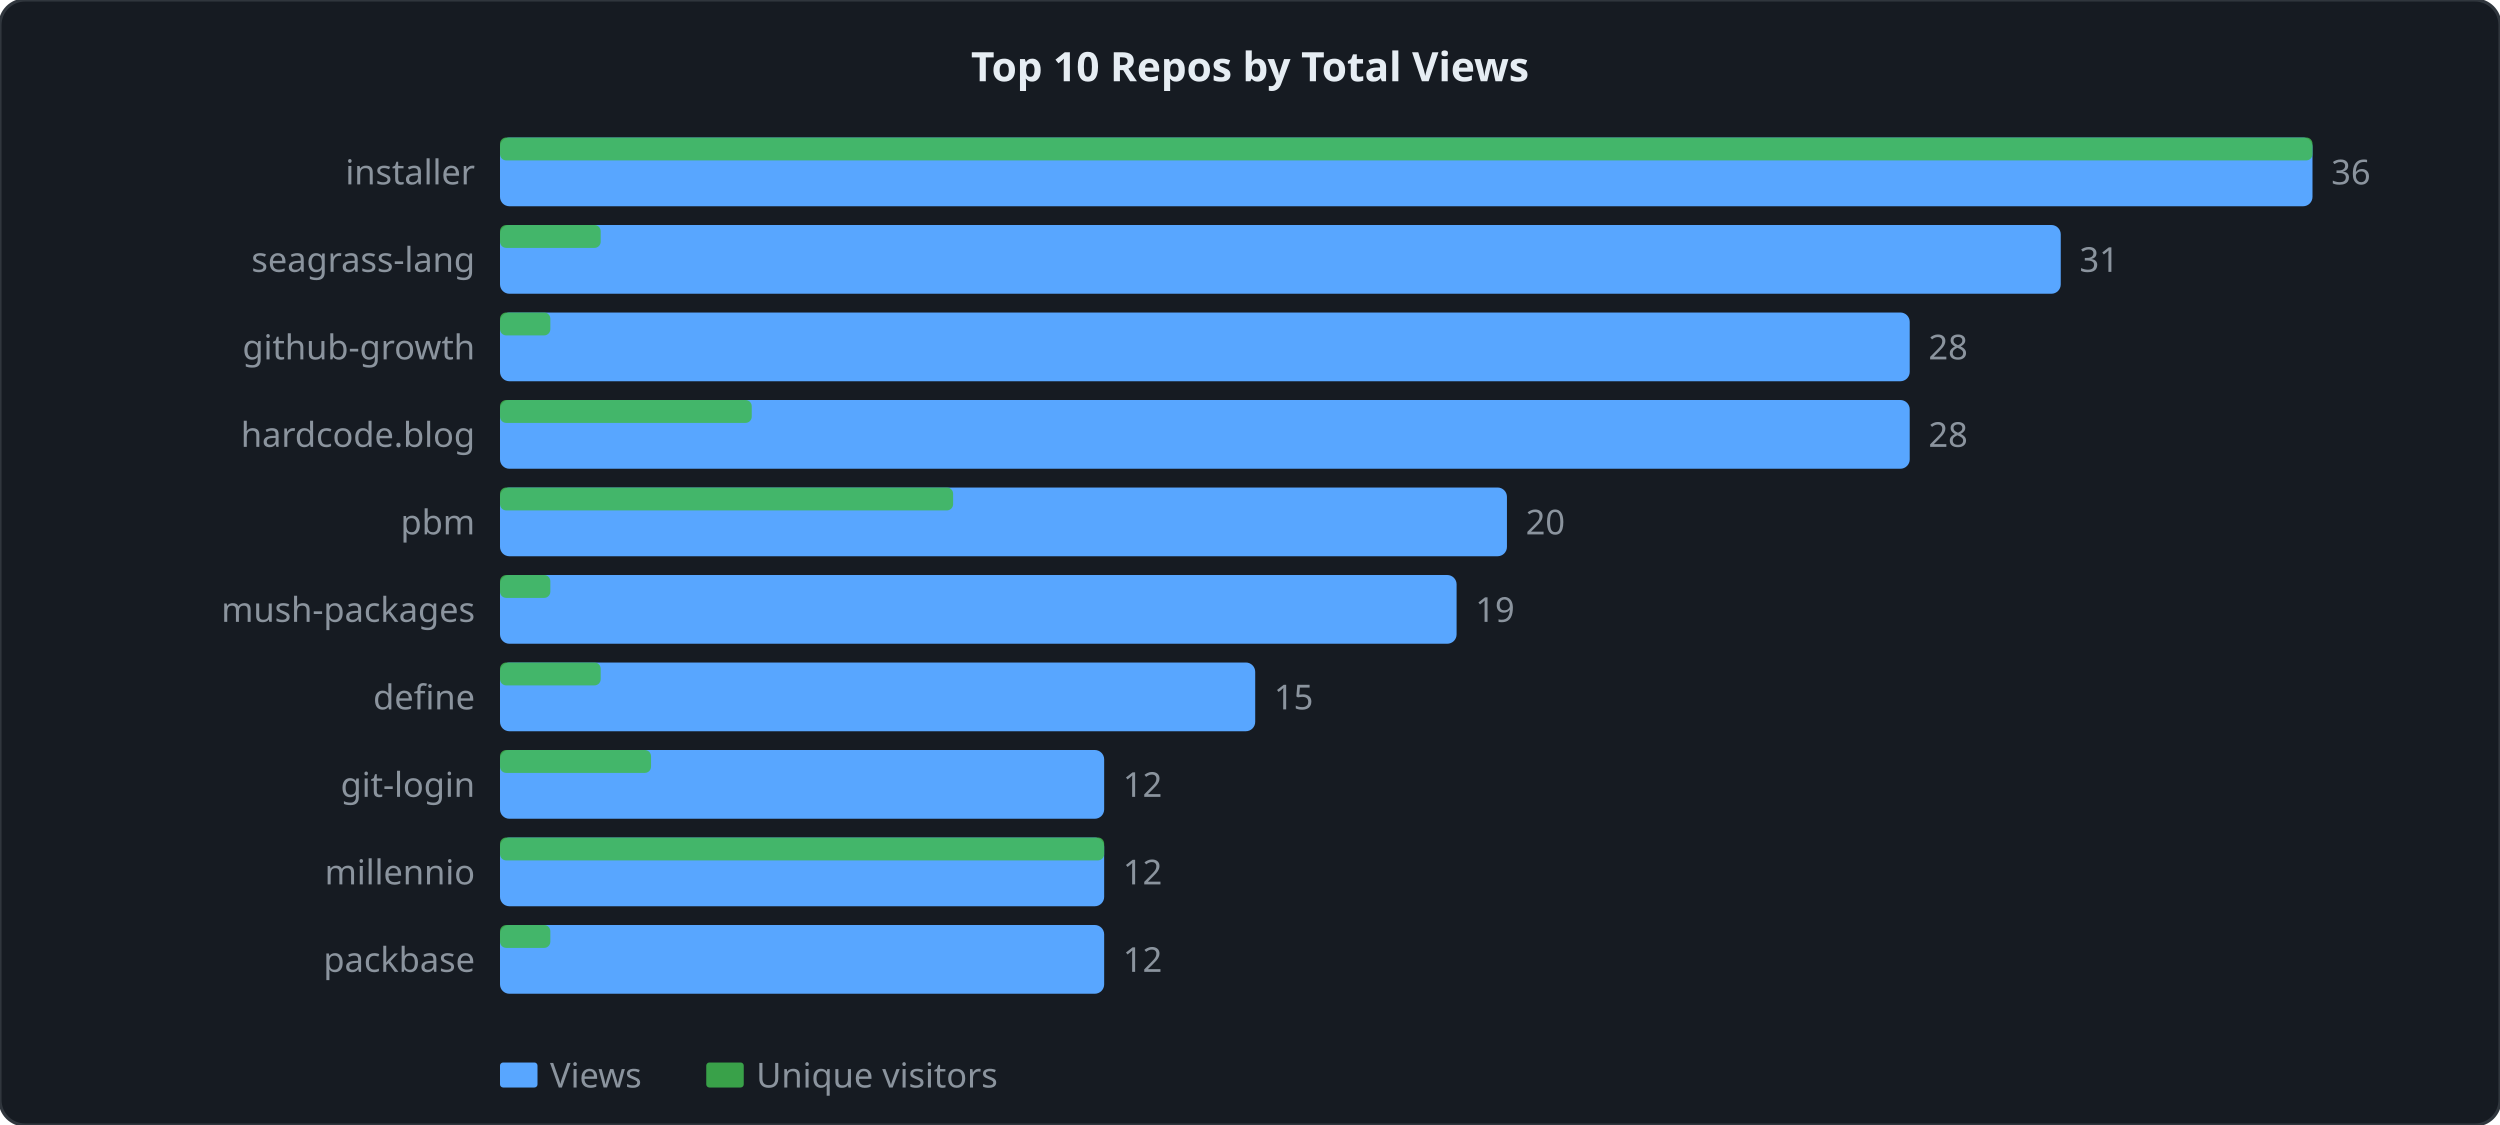
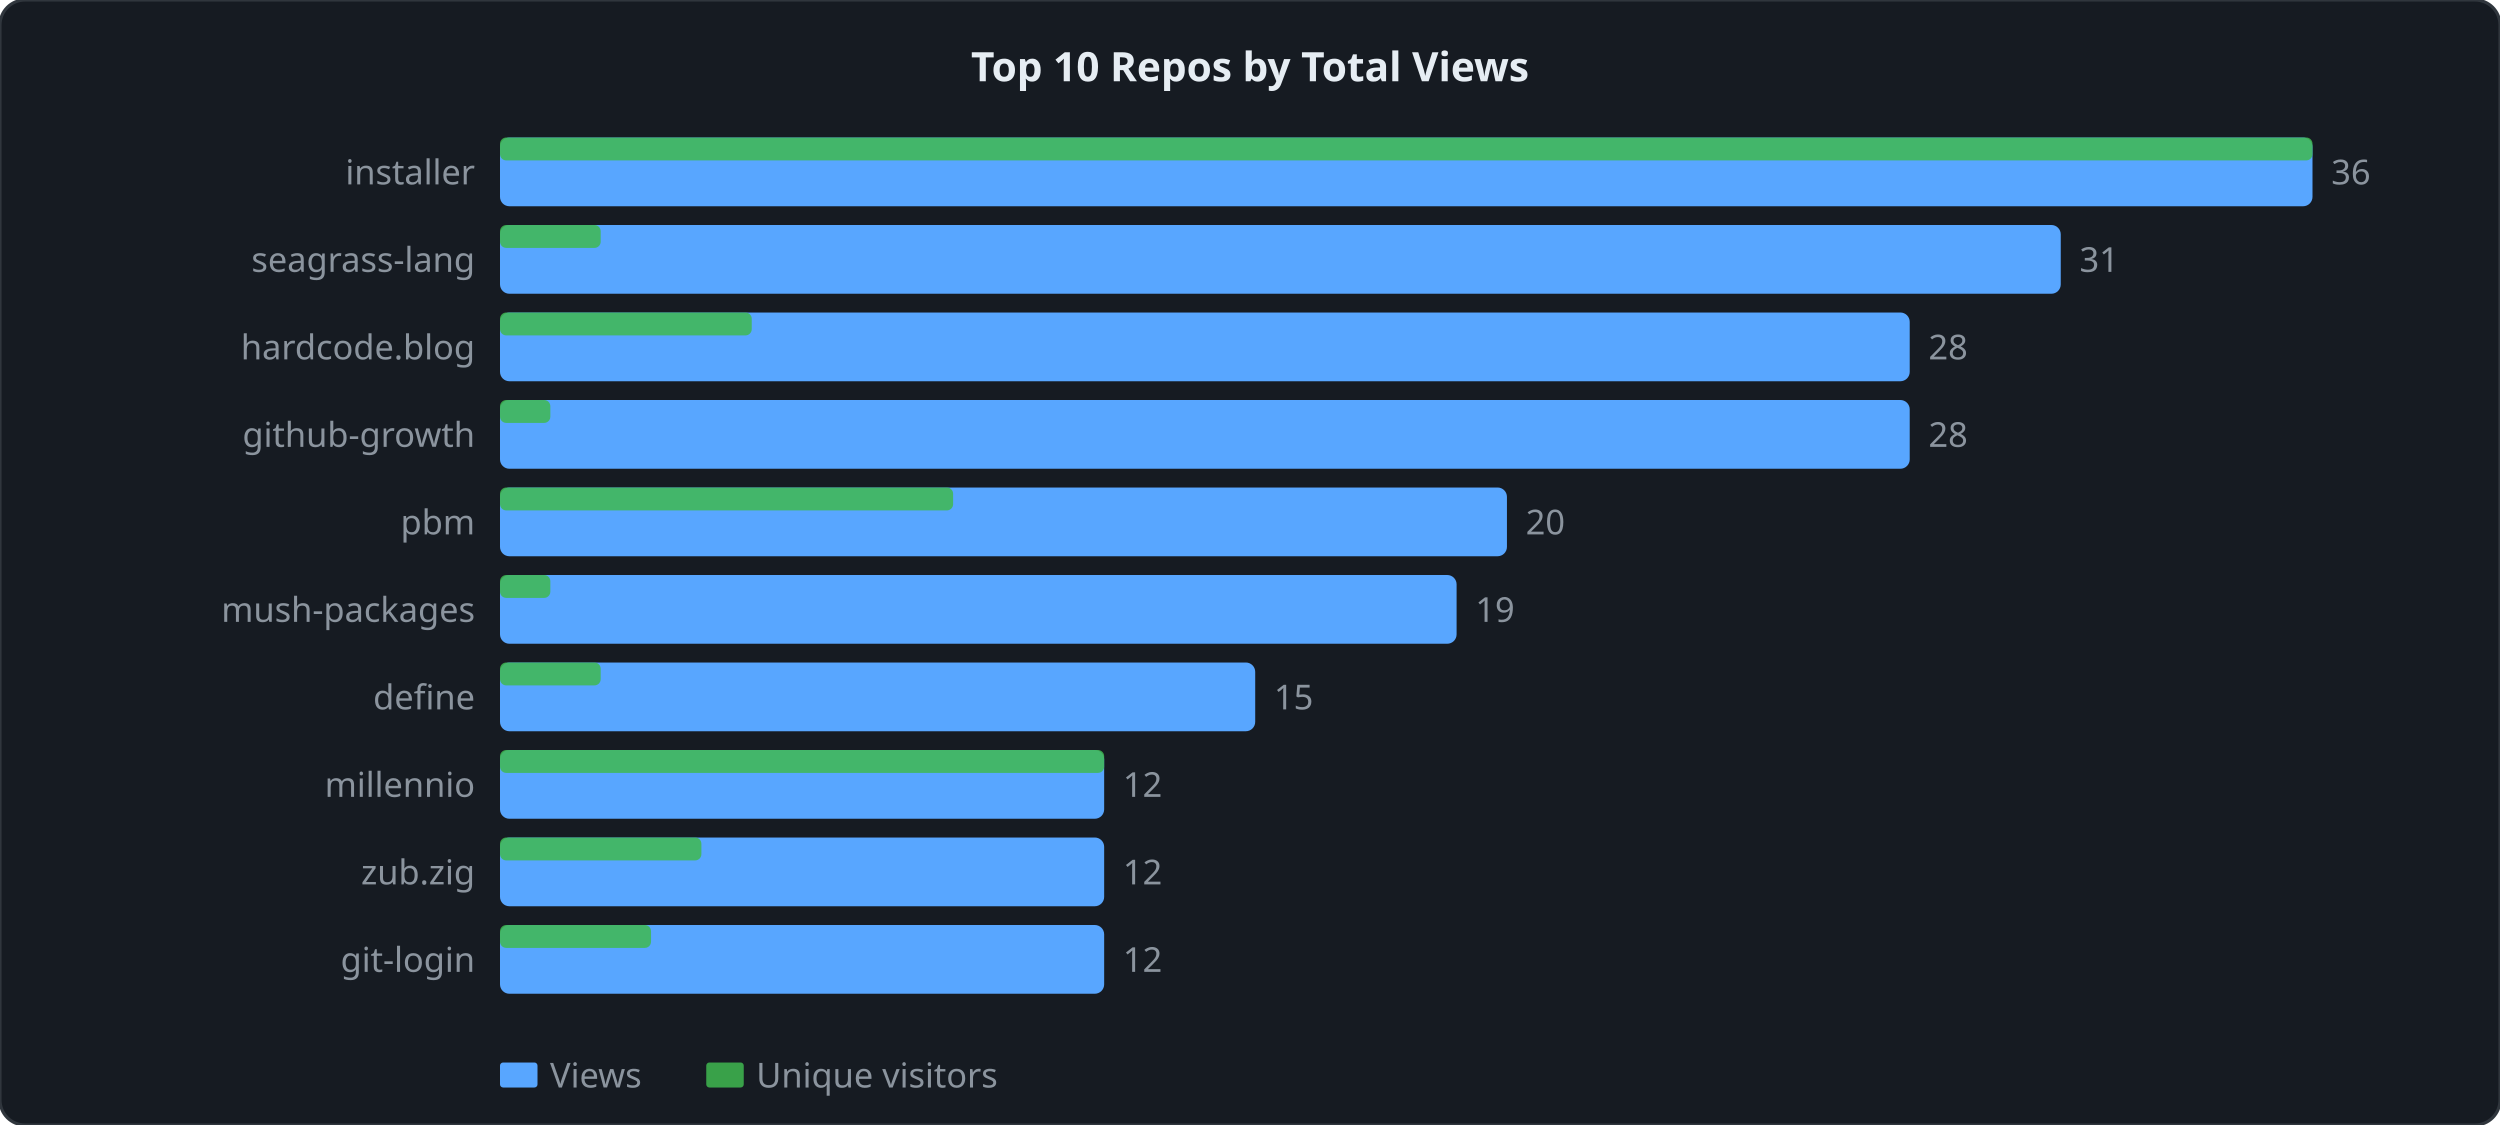
<svg xmlns="http://www.w3.org/2000/svg" width="800" height="360" viewBox="0 0 800 360">
  <style>
  .lbl { font: 11px sans-serif; fill: #8b949e; }
  .ttl { font: bold 13px sans-serif; fill: #e6edf3; }
  .grid { stroke: #21262d; stroke-width: 1; }
  .axis { stroke: #30363d; stroke-width: 1; fill: none; }
  .lv  { fill: none; stroke: #58a6ff;   stroke-width: 2; stroke-linejoin: round; stroke-linecap: round; }
  .lu  { fill: none; stroke: #3fb950; stroke-width: 2; stroke-linejoin: round; stroke-linecap: round; stroke-dasharray: 4 2; }
</style>
  <rect width="800" height="360" rx="8" ry="8" fill="#161b22" stroke="#30363d" stroke-width="1" />
  <text x="400" y="26" text-anchor="middle" class="ttl">Top 10 Repos by Total Views</text>
  <rect x="160" y="44" width="580" height="22" fill="#58a6ff" rx="3" />
  <rect x="160" y="44" width="580" height="7.333" fill="#3fb950" rx="2" opacity="0.85" />
  <text x="152" y="59" text-anchor="end" class="lbl">installer</text>
  <text x="746" y="59" class="lbl">36</text>
  <rect x="160" y="72" width="499.444" height="22" fill="#58a6ff" rx="3" />
  <rect x="160" y="72" width="32.222" height="7.333" fill="#3fb950" rx="2" opacity="0.85" />
  <text x="152" y="87" text-anchor="end" class="lbl">seagrass-lang</text>
  <text x="665.444" y="87" class="lbl">31</text>
  <rect x="160" y="100" width="451.111" height="22" fill="#58a6ff" rx="3" />
-   <rect x="160" y="100" width="16.111" height="7.333" fill="#3fb950" rx="2" opacity="0.85" />
-   <text x="152" y="115" text-anchor="end" class="lbl">github-growth</text>
+   <rect x="160" y="100" width="80.556" height="7.333" fill="#3fb950" rx="2" opacity="0.85" />
+   <text x="152" y="115" text-anchor="end" class="lbl">hardcode.blog</text>
  <text x="617.111" y="115" class="lbl">28</text>
  <rect x="160" y="128" width="451.111" height="22" fill="#58a6ff" rx="3" />
-   <rect x="160" y="128" width="80.556" height="7.333" fill="#3fb950" rx="2" opacity="0.85" />
-   <text x="152" y="143" text-anchor="end" class="lbl">hardcode.blog</text>
+   <rect x="160" y="128" width="16.111" height="7.333" fill="#3fb950" rx="2" opacity="0.85" />
+   <text x="152" y="143" text-anchor="end" class="lbl">github-growth</text>
  <text x="617.111" y="143" class="lbl">28</text>
  <rect x="160" y="156" width="322.222" height="22" fill="#58a6ff" rx="3" />
  <rect x="160" y="156" width="145" height="7.333" fill="#3fb950" rx="2" opacity="0.85" />
  <text x="152" y="171" text-anchor="end" class="lbl">pbm</text>
  <text x="488.222" y="171" class="lbl">20</text>
  <rect x="160" y="184" width="306.111" height="22" fill="#58a6ff" rx="3" />
  <rect x="160" y="184" width="16.111" height="7.333" fill="#3fb950" rx="2" opacity="0.85" />
  <text x="152" y="199" text-anchor="end" class="lbl">mush-packages</text>
  <text x="472.111" y="199" class="lbl">19</text>
  <rect x="160" y="212" width="241.667" height="22" fill="#58a6ff" rx="3" />
  <rect x="160" y="212" width="32.222" height="7.333" fill="#3fb950" rx="2" opacity="0.85" />
  <text x="152" y="227" text-anchor="end" class="lbl">define</text>
  <text x="407.667" y="227" class="lbl">15</text>
  <rect x="160" y="240" width="193.333" height="22" fill="#58a6ff" rx="3" />
-   <rect x="160" y="240" width="48.333" height="7.333" fill="#3fb950" rx="2" opacity="0.85" />
-   <text x="152" y="255" text-anchor="end" class="lbl">git-login</text>
+   <rect x="160" y="240" width="193.333" height="7.333" fill="#3fb950" rx="2" opacity="0.85" />
+   <text x="152" y="255" text-anchor="end" class="lbl">millennio</text>
  <text x="359.333" y="255" class="lbl">12</text>
  <rect x="160" y="268" width="193.333" height="22" fill="#58a6ff" rx="3" />
-   <rect x="160" y="268" width="193.333" height="7.333" fill="#3fb950" rx="2" opacity="0.85" />
-   <text x="152" y="283" text-anchor="end" class="lbl">millennio</text>
+   <rect x="160" y="268" width="64.444" height="7.333" fill="#3fb950" rx="2" opacity="0.85" />
+   <text x="152" y="283" text-anchor="end" class="lbl">zub.zig</text>
  <text x="359.333" y="283" class="lbl">12</text>
  <rect x="160" y="296" width="193.333" height="22" fill="#58a6ff" rx="3" />
-   <rect x="160" y="296" width="16.111" height="7.333" fill="#3fb950" rx="2" opacity="0.85" />
-   <text x="152" y="311" text-anchor="end" class="lbl">packbase</text>
+   <rect x="160" y="296" width="48.333" height="7.333" fill="#3fb950" rx="2" opacity="0.85" />
+   <text x="152" y="311" text-anchor="end" class="lbl">git-login</text>
  <text x="359.333" y="311" class="lbl">12</text>
  <rect x="160" y="340" width="12" height="8" fill="#58a6ff" rx="1" />
  <text x="176" y="348" class="lbl">Views</text>
  <rect x="226" y="340" width="12" height="8" fill="#3fb950" rx="1" opacity="0.85" />
  <text x="242" y="348" class="lbl">Unique visitors</text>
</svg>
